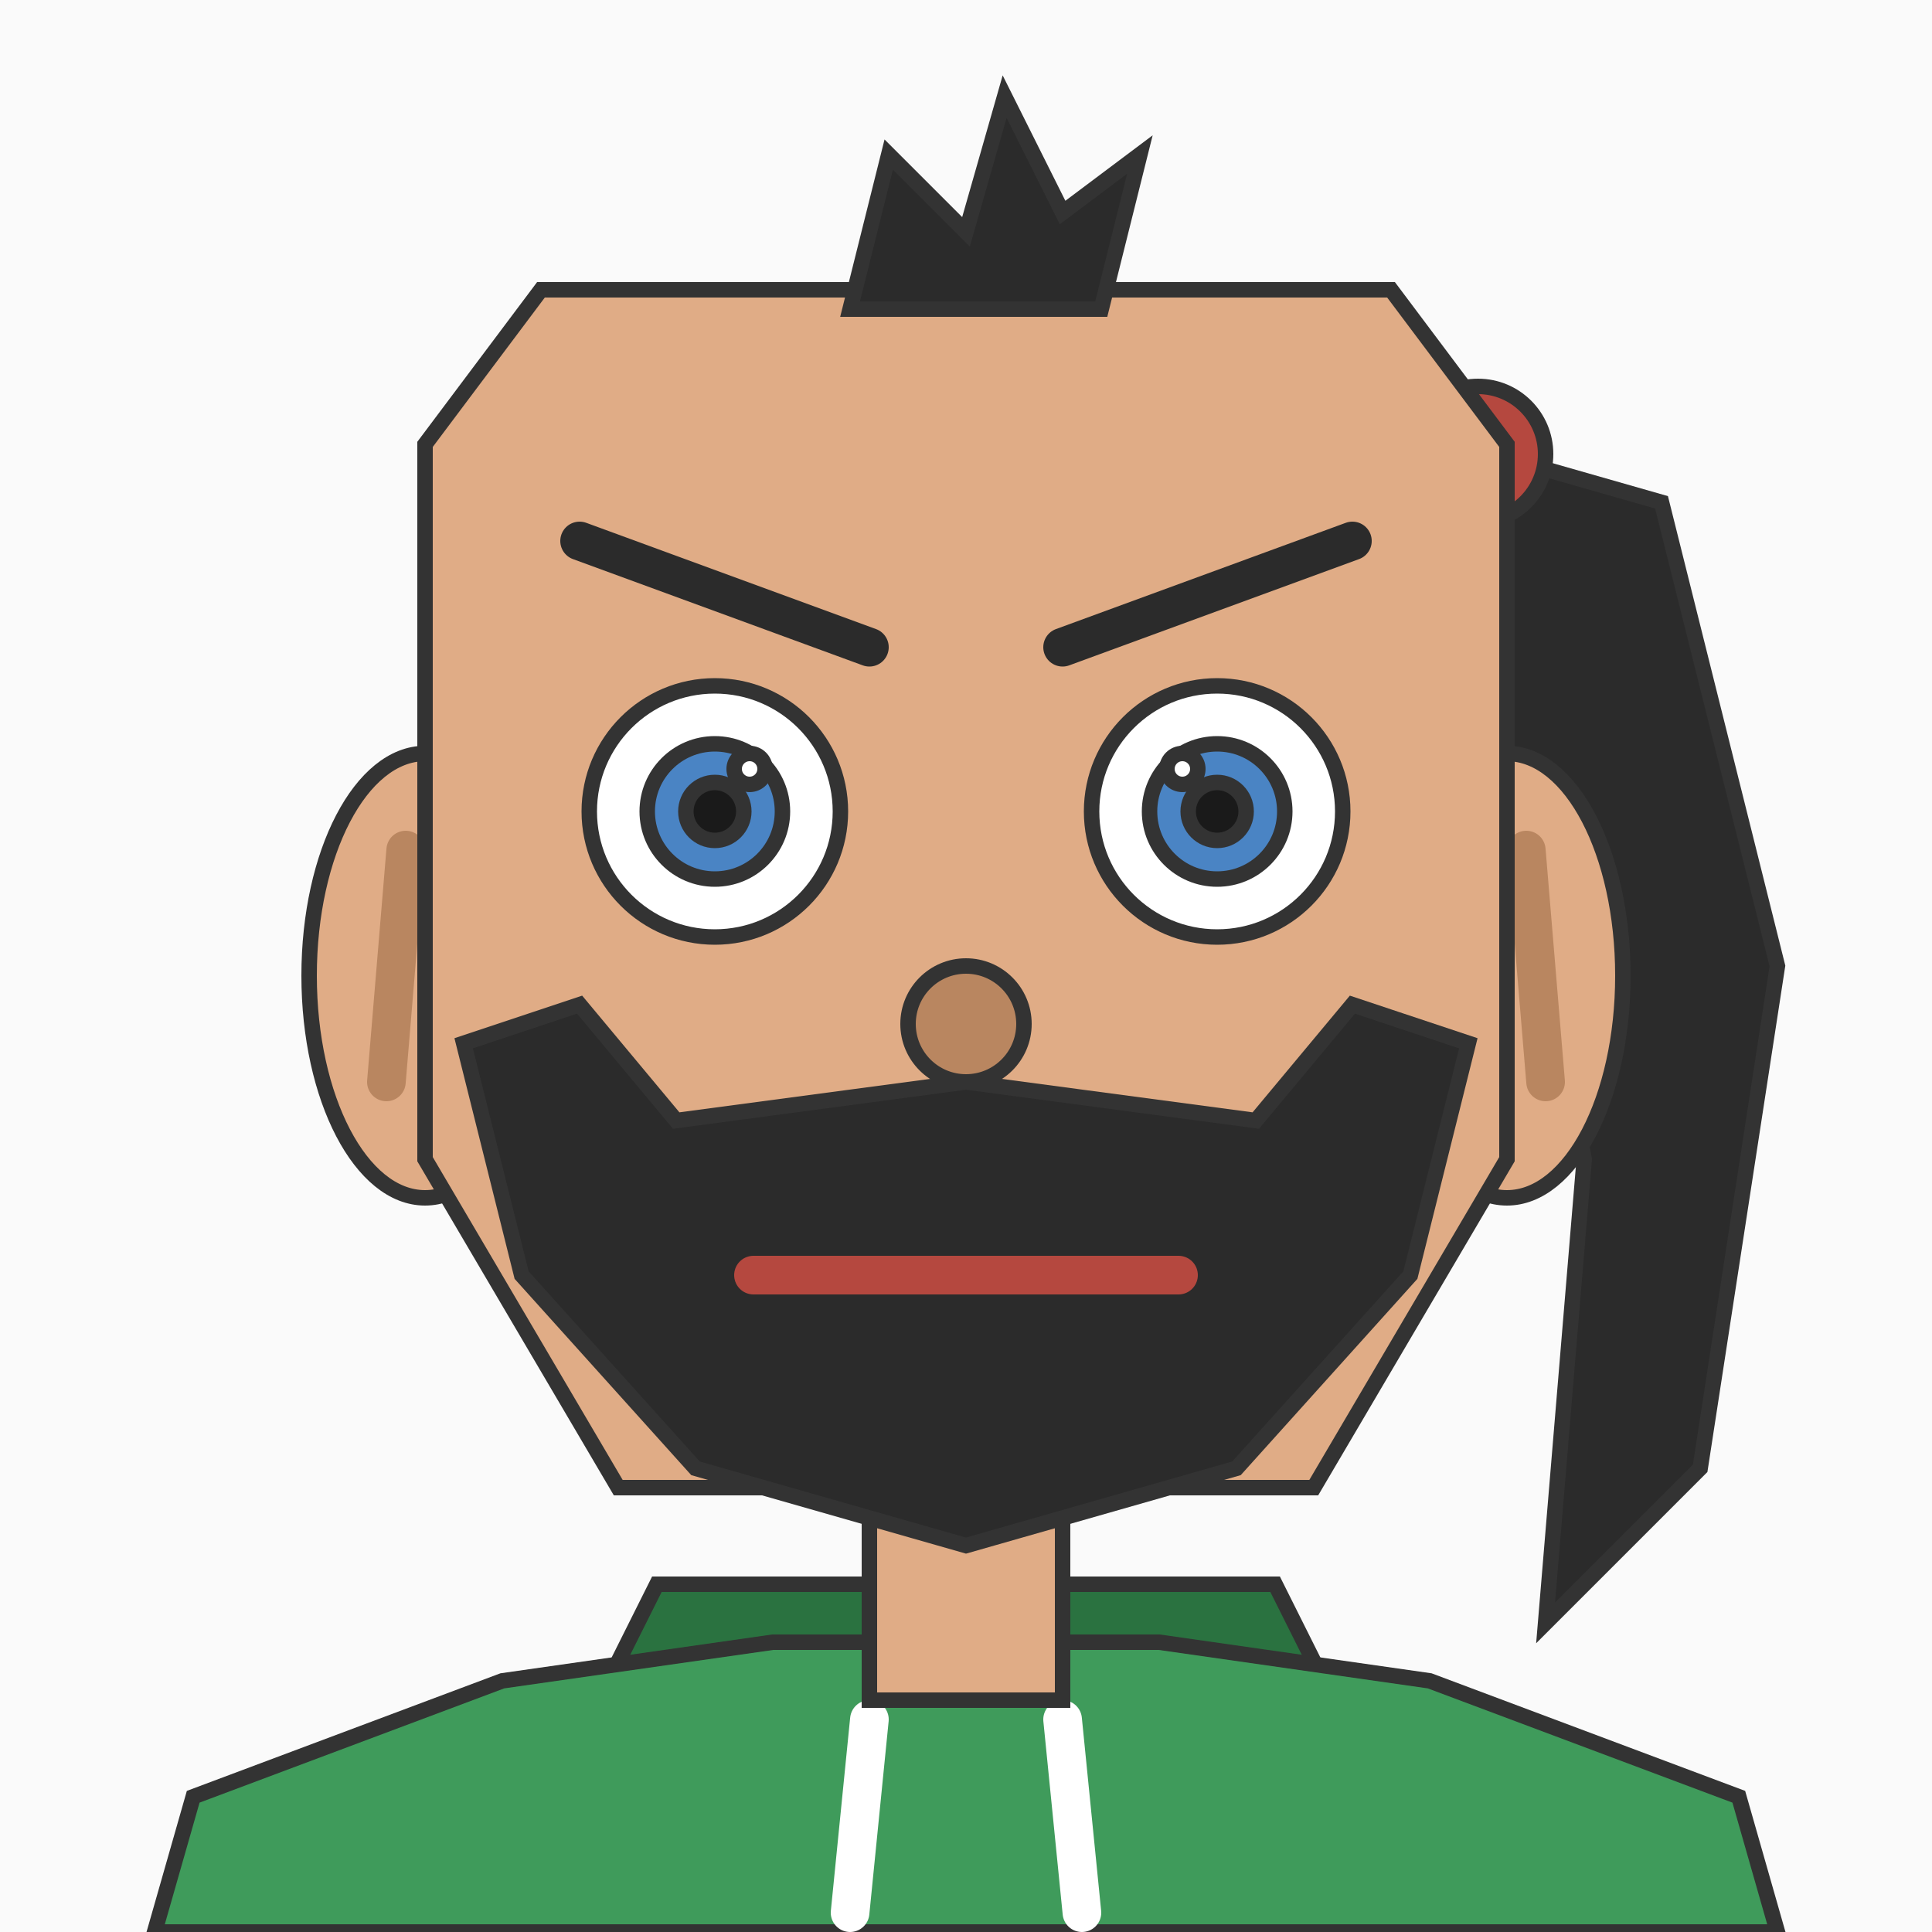
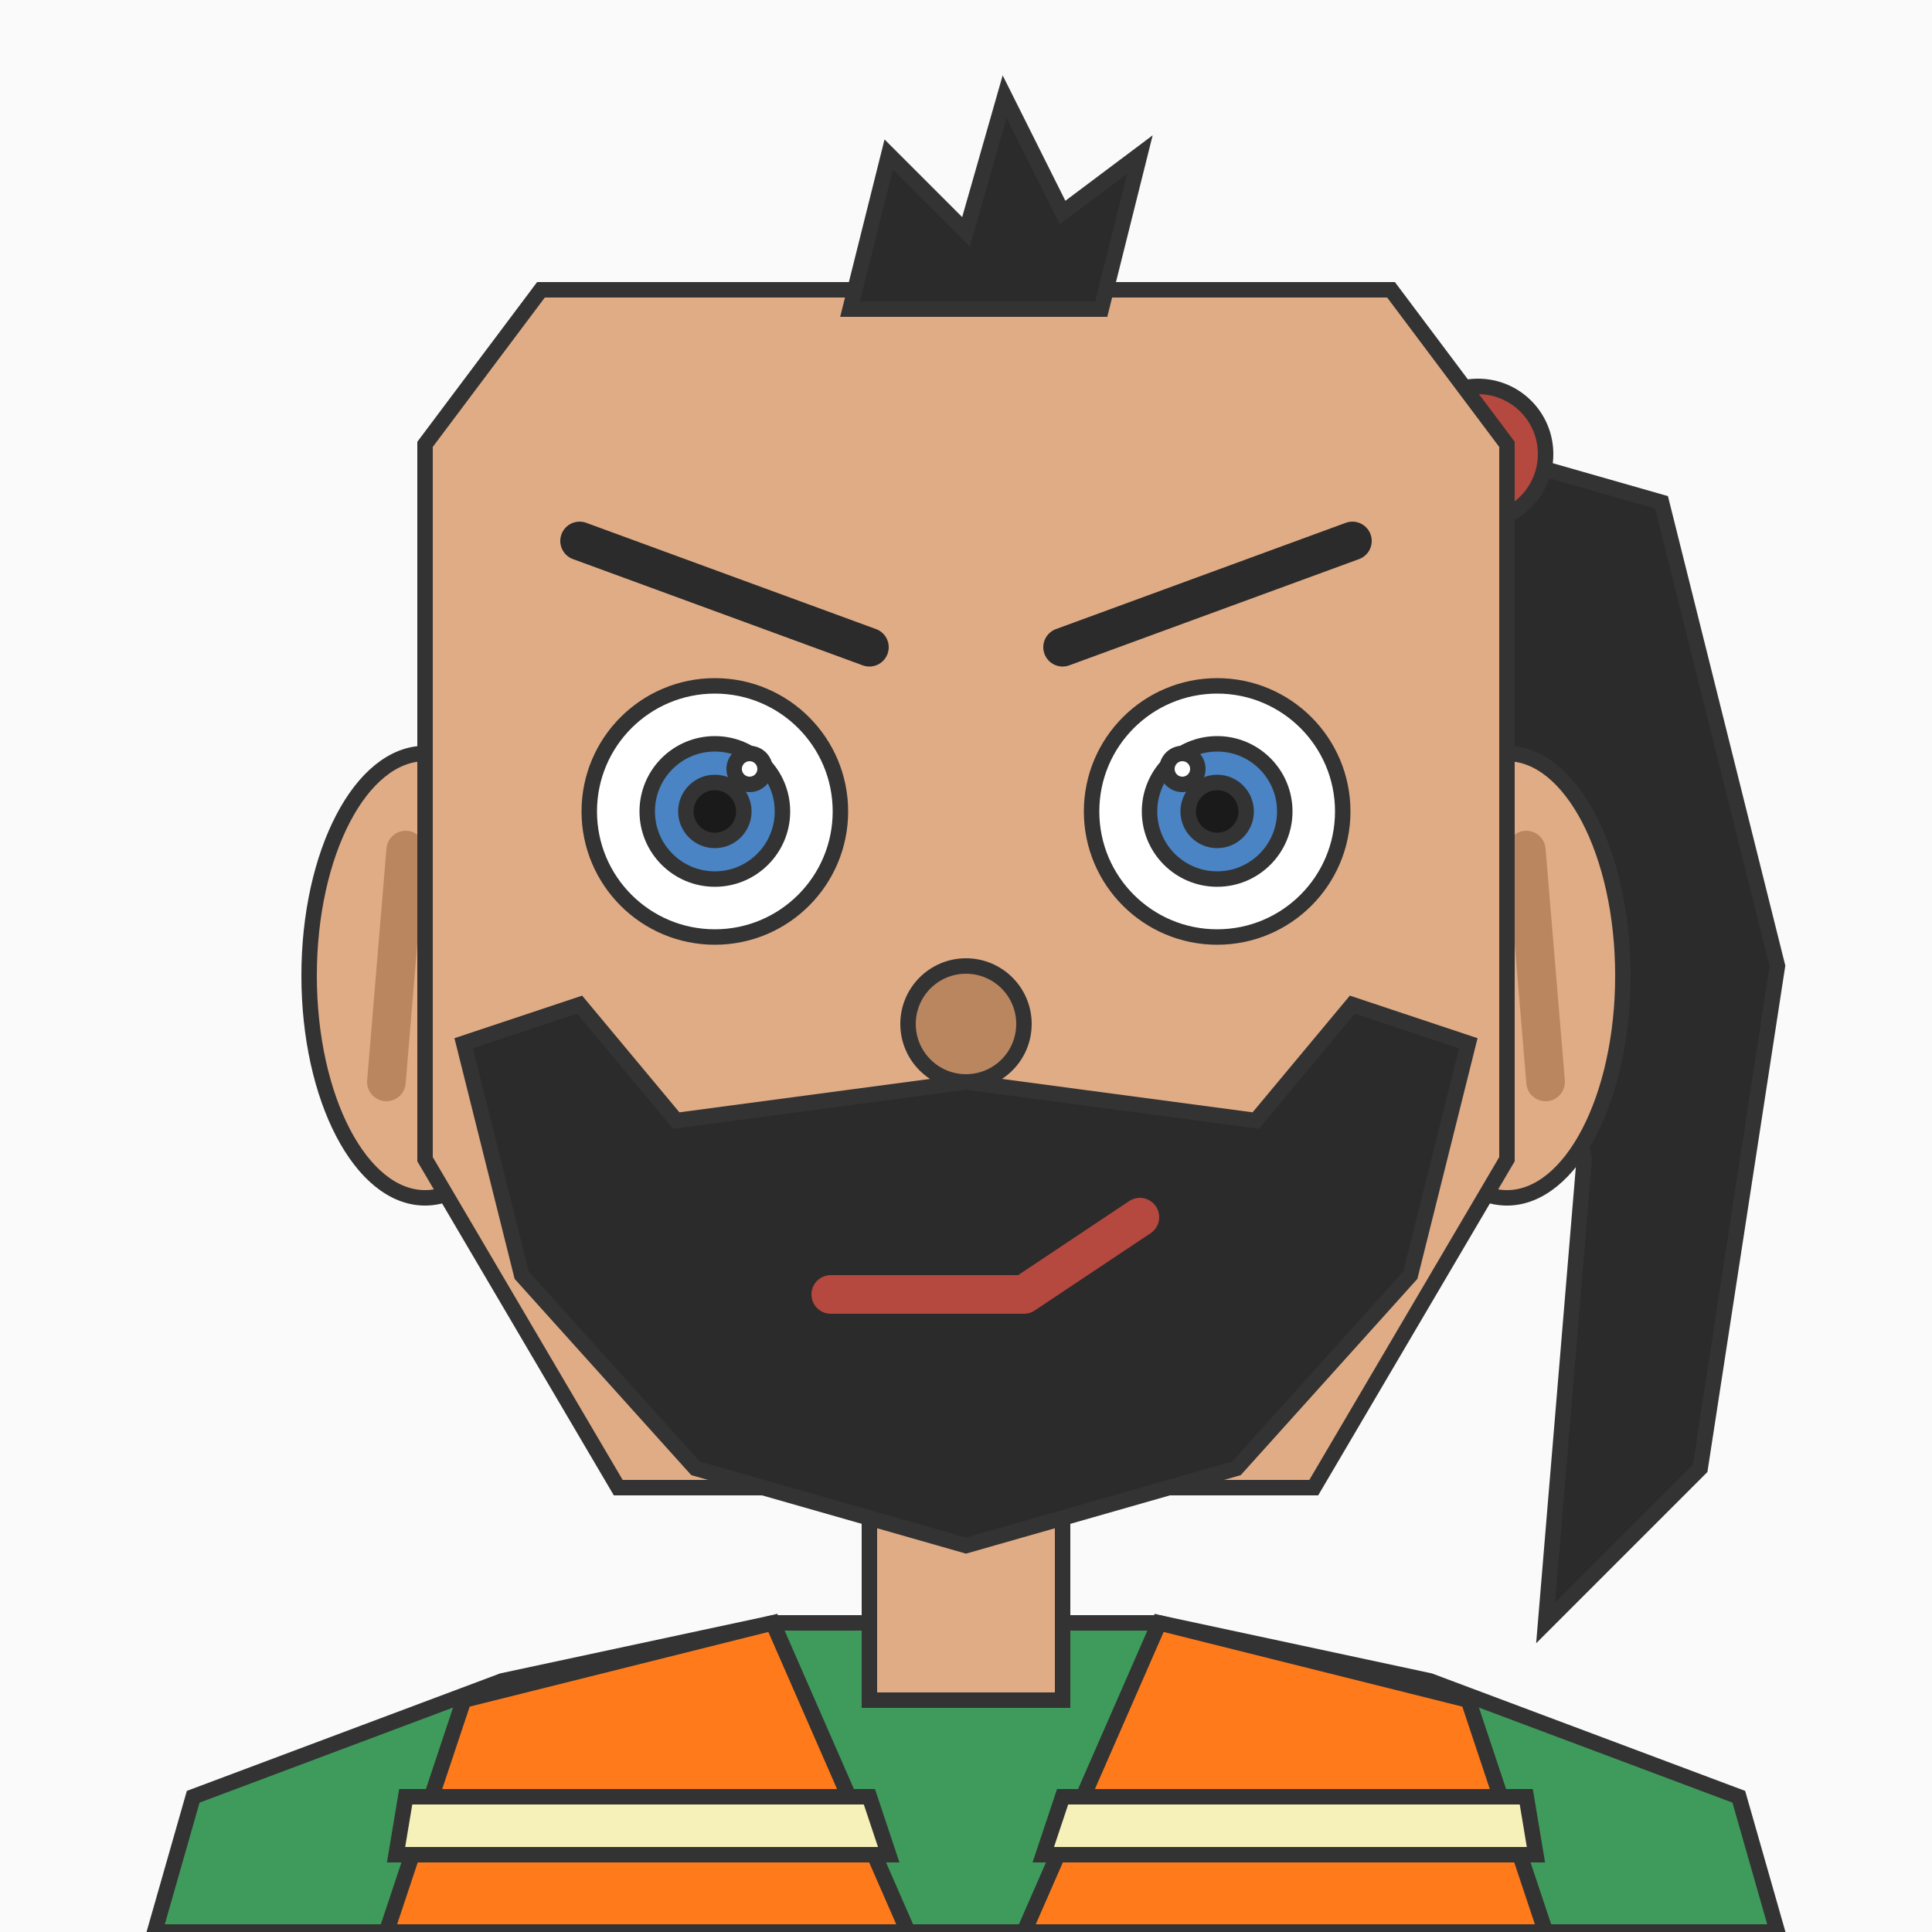
<svg xmlns="http://www.w3.org/2000/svg" viewBox="0 0 100 100" width="200" height="200">
  <rect width="100" height="100" fill="#fafafa" />
  <polygon points="72,22 86,26 92,50 88,76 80,84 82,60 78,40" fill="#2B2B2B" stroke="#333" stroke-width="0.8" />
  <ellipse cx="76.5" cy="23.5" rx="3.5" ry="3.5" fill="#B5483F" stroke="#333" stroke-width="0.8" />
-   <polygon points="30,90 34,82 66,82 70,90" fill="#2A7240" stroke="#333" stroke-width="0.8" />
-   <polygon points="8,100 10,93 26,87 40,85 60,85 74,87 90,93 92,100" fill="#3F9B5B" stroke="#333" stroke-width="0.8" />
-   <polyline points="45,89 44,99" fill="none" stroke="#FFFFFF" stroke-width="2" stroke-linecap="round" stroke-linejoin="round" />
-   <polyline points="55,89 56,99" fill="none" stroke="#FFFFFF" stroke-width="2" stroke-linecap="round" stroke-linejoin="round" />
+   <polygon points="8,100 10,93 26,87 40,84 60,84 74,87 90,93 92,100" fill="#3F9B5B" stroke="#333" stroke-width="0.8" />
+   <polygon points="24,88 40,84 47,100 20,100" fill="#FF7A1A" stroke="#333" stroke-width="0.8" />
+   <polygon points="76,88 60,84 53,100 80,100" fill="#FF7A1A" stroke="#333" stroke-width="0.8" />
+   <polygon points="21,93 45,93 46,96 20.5,96" fill="#F5F1B8" stroke="#333" stroke-width="0.8" />
+   <polygon points="55,93 79,93 79.5,96 54,96" fill="#F5F1B8" stroke="#333" stroke-width="0.8" />
  <rect x="45" y="70" width="10" height="18" fill="#E0AC86" stroke="#333" stroke-width="0.8" />
  <ellipse cx="22" cy="50.5" rx="6" ry="11.5" fill="#E0AC86" stroke="#333" stroke-width="0.8" />
  <polyline points="21,44 20,56" fill="none" stroke="#B98660" stroke-width="2" stroke-linecap="round" stroke-linejoin="round" />
  <ellipse cx="78" cy="50.5" rx="6" ry="11.5" fill="#E0AC86" stroke="#333" stroke-width="0.8" />
  <polyline points="79,44 80,56" fill="none" stroke="#B98660" stroke-width="2" stroke-linecap="round" stroke-linejoin="round" />
  <polygon points="28,15 72,15 78,23 78,60 68,77 32,77 22,60 22,23" fill="#E0AC86" stroke="#333" stroke-width="0.8" />
  <polygon points="76,54 73,66 64,76 50,80 36,76 27,66 24,54 30,52 35,58 50,56 65,58 70,52" fill="#2B2B2B" stroke="#333" stroke-width="0.8" />
-   <polyline points="39,66 61,66" fill="none" stroke="#B5483F" stroke-width="2" stroke-linecap="round" stroke-linejoin="round" />
+   <polyline points="43,67 53,67 59,63" fill="none" stroke="#B5483F" stroke-width="2" stroke-linecap="round" stroke-linejoin="round" />
  <ellipse cx="50" cy="53" rx="3" ry="3" fill="#B98660" stroke="#333" stroke-width="0.8" />
  <ellipse cx="37" cy="42" rx="6.5" ry="6.5" fill="#FFFFFF" stroke="#333" stroke-width="0.8" />
  <ellipse cx="37" cy="42" rx="3.5" ry="3.5" fill="#4A84C4" stroke="#333" stroke-width="0.8" />
  <ellipse cx="37" cy="42" rx="1.5" ry="1.5" fill="#1A1A1A" stroke="#333" stroke-width="0.8" />
  <ellipse cx="38.8" cy="39.8" rx="0.8" ry="0.8" fill="#FFFFFF" stroke="#333" stroke-width="0.8" />
  <ellipse cx="63" cy="42" rx="6.5" ry="6.5" fill="#FFFFFF" stroke="#333" stroke-width="0.8" />
  <ellipse cx="63" cy="42" rx="3.5" ry="3.5" fill="#4A84C4" stroke="#333" stroke-width="0.8" />
  <ellipse cx="63" cy="42" rx="1.5" ry="1.5" fill="#1A1A1A" stroke="#333" stroke-width="0.8" />
  <ellipse cx="61.2" cy="39.8" rx="0.8" ry="0.8" fill="#FFFFFF" stroke="#333" stroke-width="0.8" />
  <polyline points="30,28 45,33.5" fill="none" stroke="#2B2B2B" stroke-width="2" stroke-linecap="round" stroke-linejoin="round" />
  <polyline points="70,28 55,33.5" fill="none" stroke="#2B2B2B" stroke-width="2" stroke-linecap="round" stroke-linejoin="round" />
  <polygon points="44,16 46,8 50,12 52,5 55,11 59,8 57,16" fill="#2B2B2B" stroke="#333" stroke-width="0.8" />
</svg>
